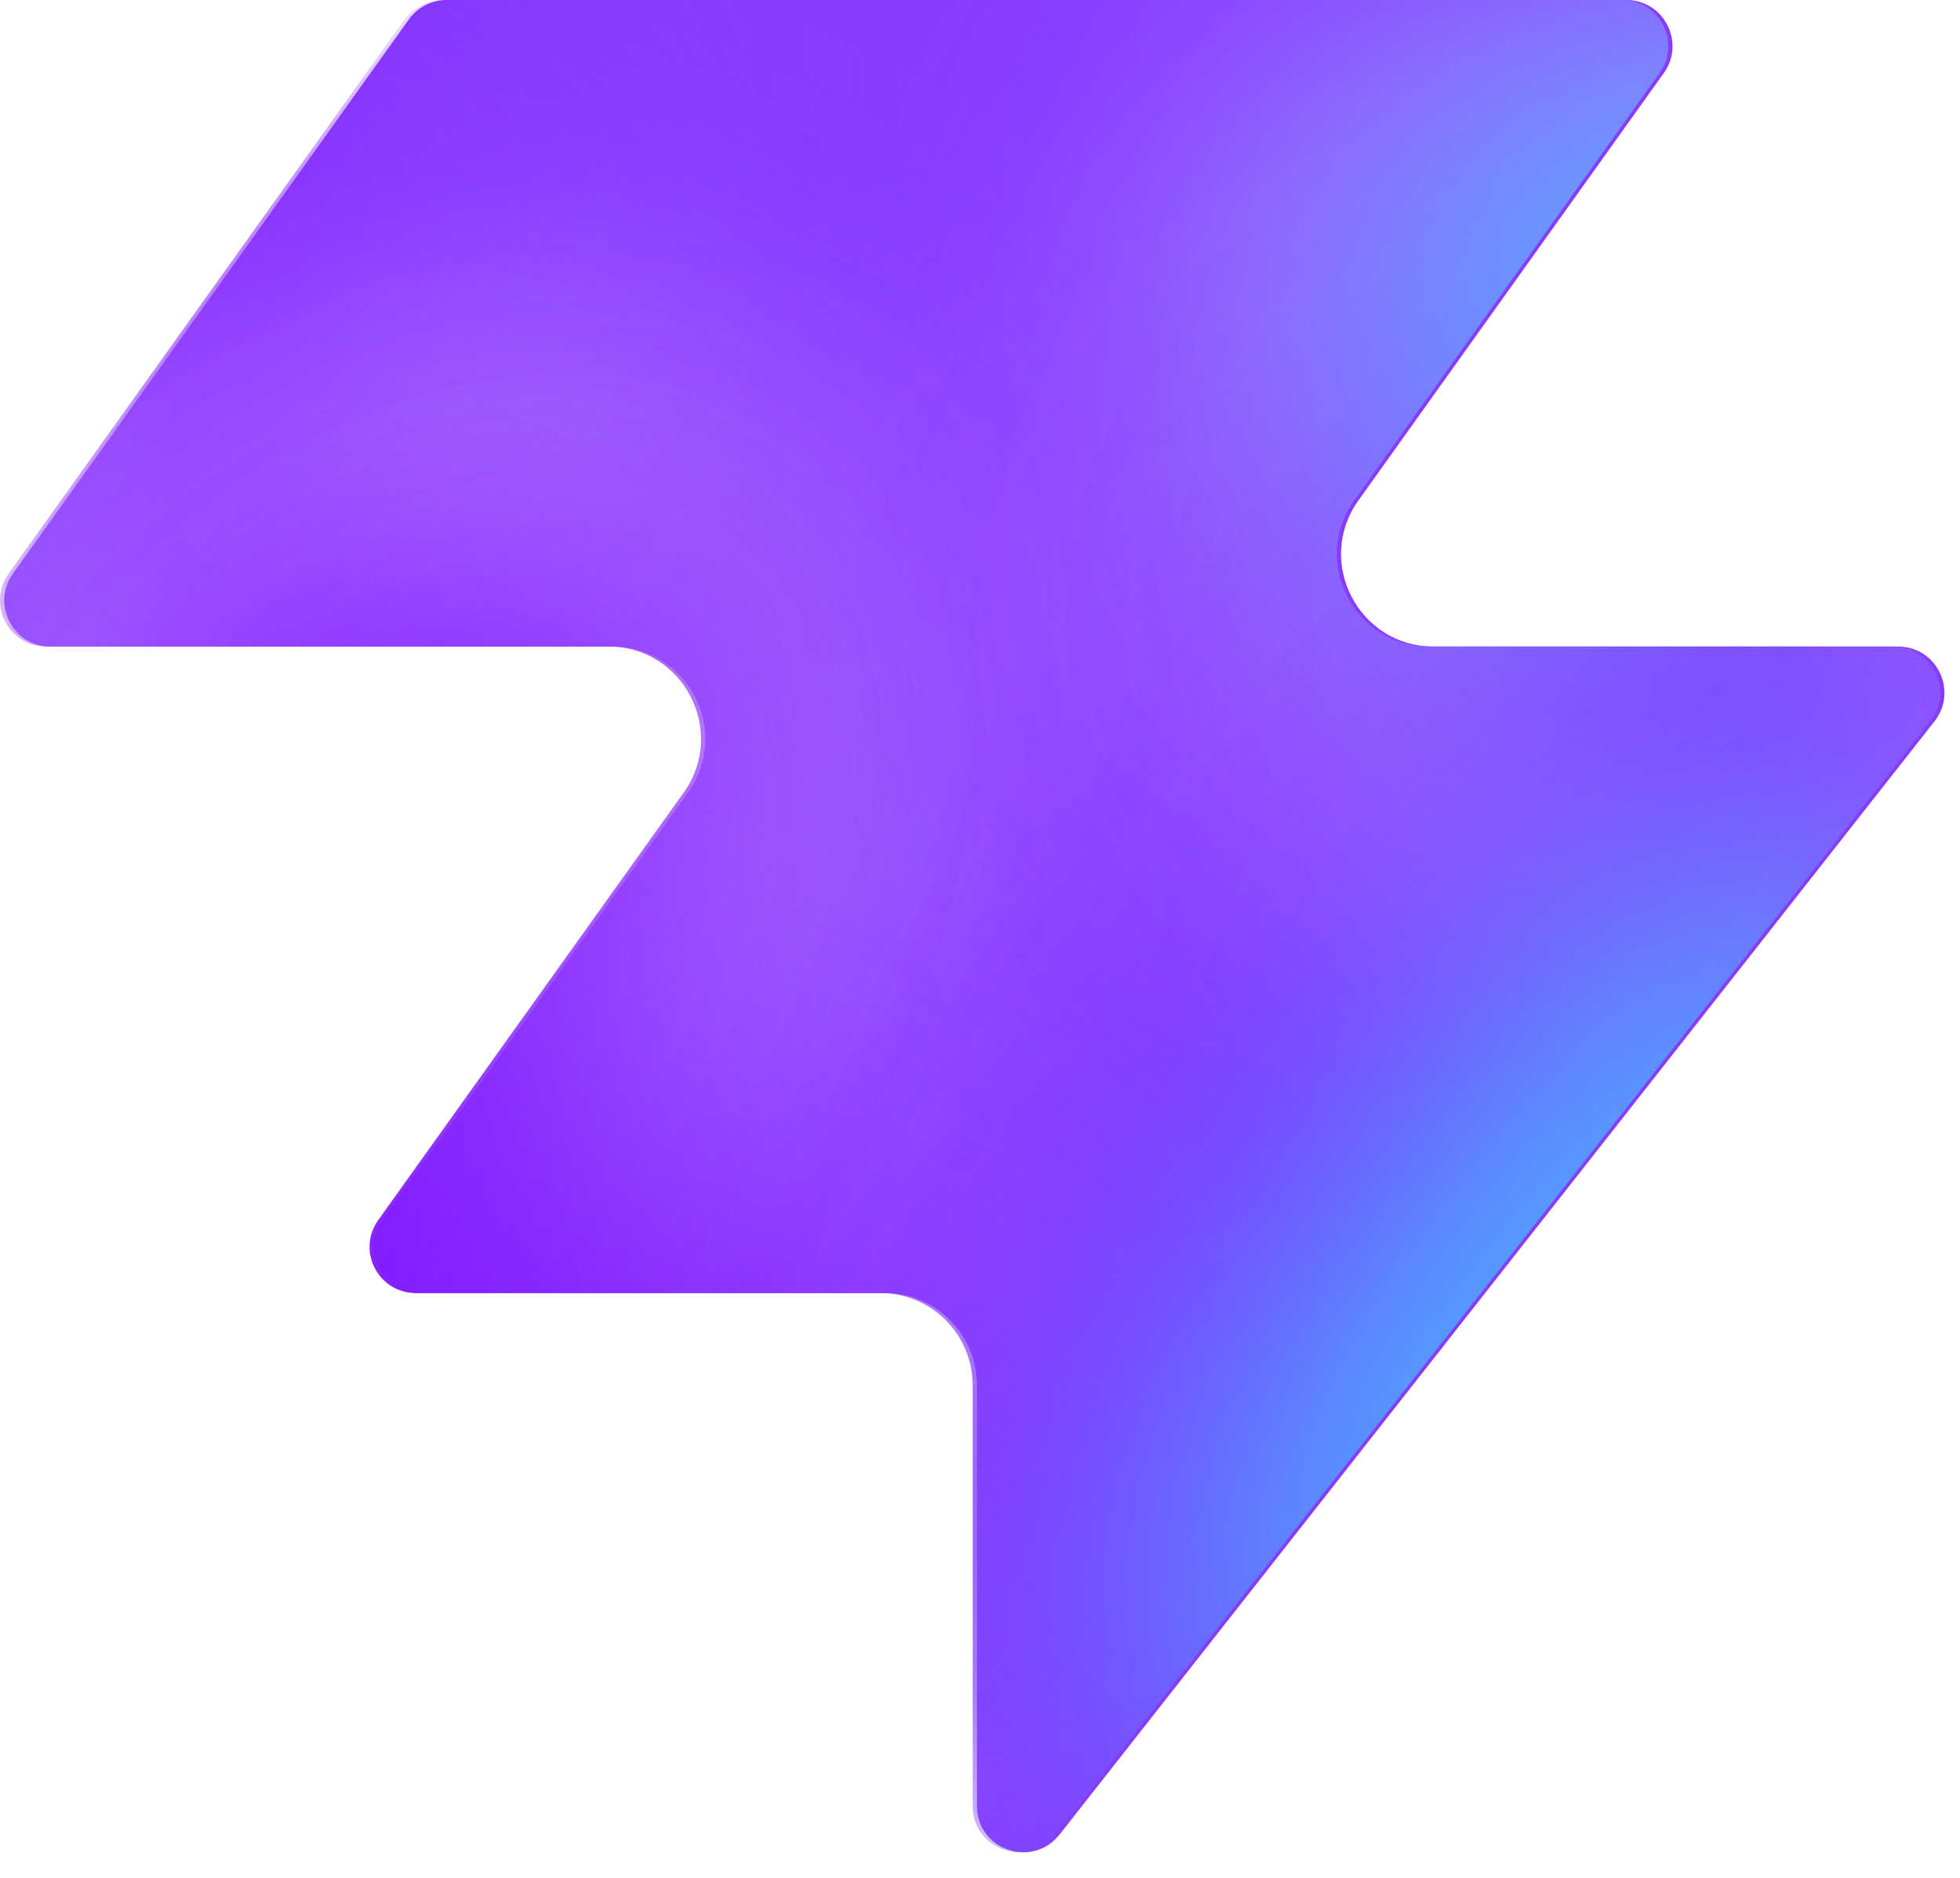
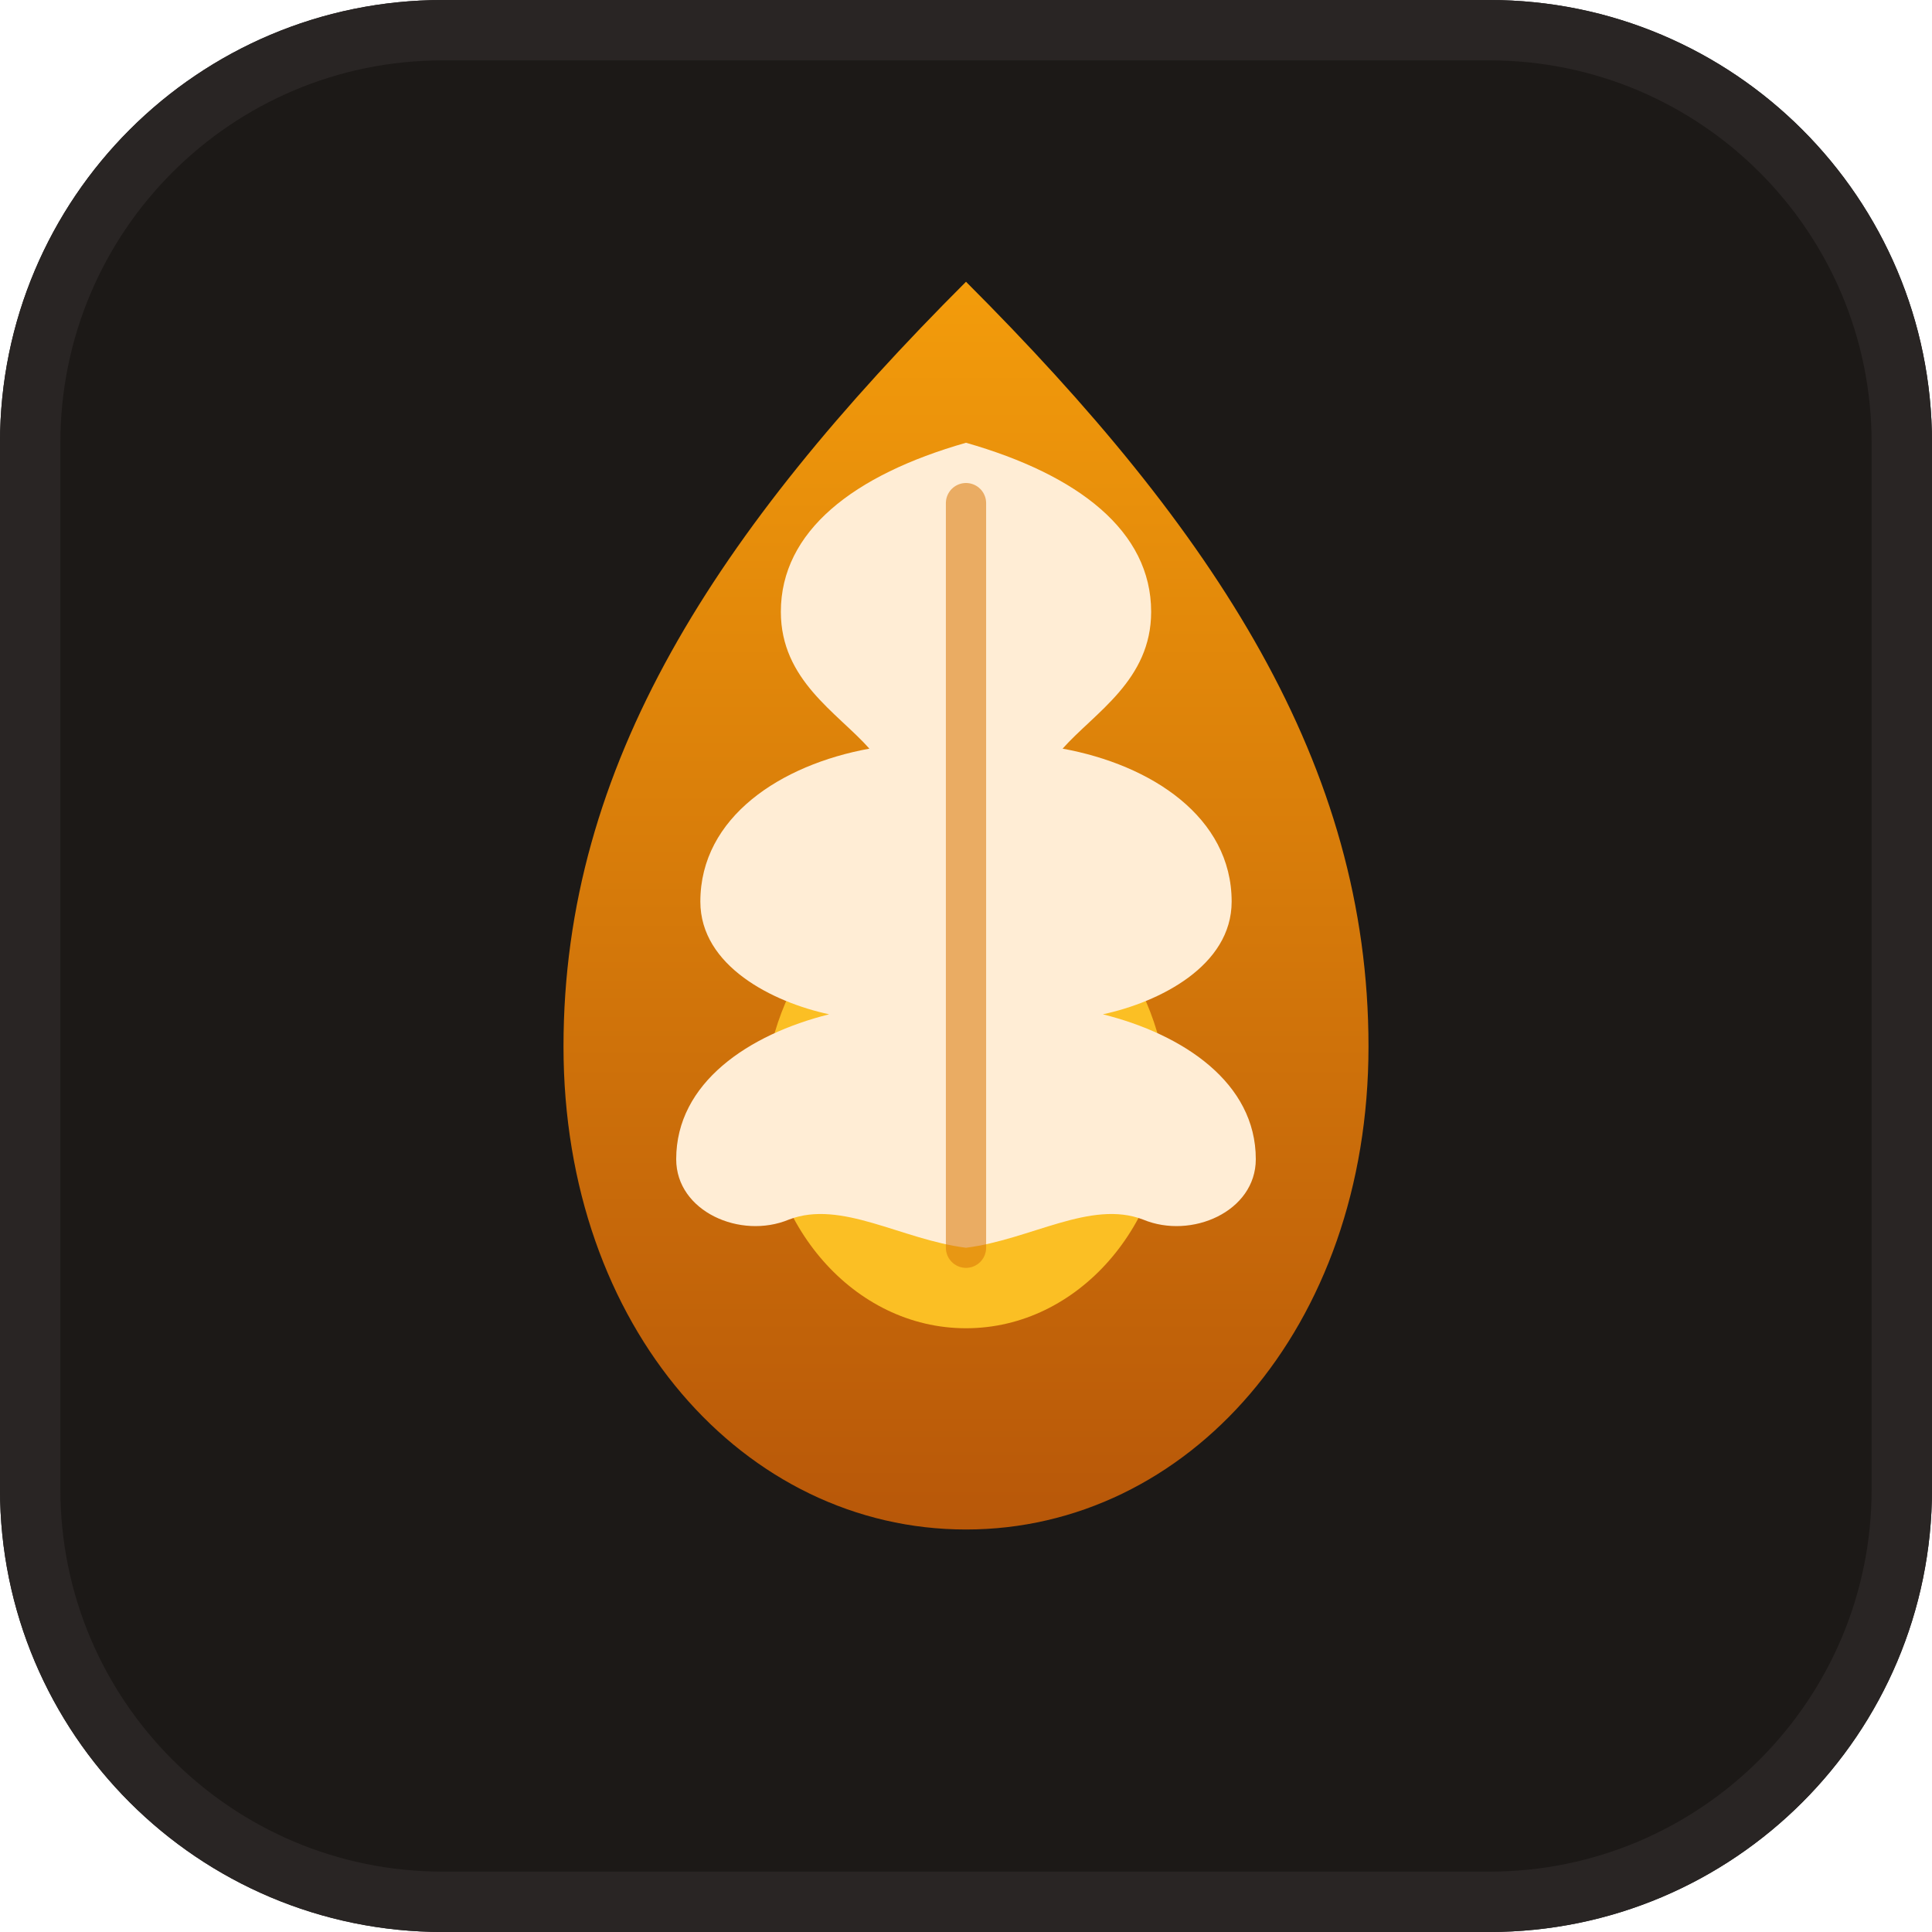
- <svg xmlns="http://www.w3.org/2000/svg" width="48" height="46" fill="none" viewBox="0 0 48 46">
-   <path fill="#863bff" d="M25.946 44.938c-.664.845-2.021.375-2.021-.698V33.937a2.26 2.26 0 0 0-2.262-2.262H10.287c-.92 0-1.456-1.04-.92-1.788l7.48-10.471c1.07-1.497 0-3.578-1.842-3.578H1.237c-.92 0-1.456-1.04-.92-1.788L10.013.474c.214-.297.556-.474.92-.474h28.894c.92 0 1.456 1.04.92 1.788l-7.48 10.471c-1.07 1.498 0 3.579 1.842 3.579h11.377c.943 0 1.473 1.088.89 1.83L25.947 44.94z" style="fill:#863bff;fill:color(display-p3 .525 .23 1);fill-opacity:1" />
-   <mask id="a" width="48" height="46" x="0" y="0" maskUnits="userSpaceOnUse" style="mask-type:alpha">
-     <path fill="#000" d="M25.842 44.938c-.664.844-2.021.375-2.021-.698V33.937a2.26 2.26 0 0 0-2.262-2.262H10.183c-.92 0-1.456-1.04-.92-1.788l7.48-10.471c1.07-1.498 0-3.579-1.842-3.579H1.133c-.92 0-1.456-1.04-.92-1.787L9.91.473c.214-.297.556-.474.92-.474h28.894c.92 0 1.456 1.04.92 1.788l-7.48 10.471c-1.07 1.498 0 3.578 1.842 3.578h11.377c.943 0 1.473 1.088.89 1.832L25.843 44.94z" style="fill:#000;fill-opacity:1" />
-   </mask>
-   <g mask="url(#a)">
-     <g filter="url(#b)">
-       <ellipse cx="5.508" cy="14.704" fill="#ede6ff" rx="5.508" ry="14.704" style="fill:#ede6ff;fill:color(display-p3 .927 .903 1);fill-opacity:1" transform="matrix(.00324 1 1 -.00324 -4.47 31.516)" />
-     </g>
-     <g filter="url(#c)">
-       <ellipse cx="10.399" cy="29.851" fill="#ede6ff" rx="10.399" ry="29.851" style="fill:#ede6ff;fill:color(display-p3 .927 .903 1);fill-opacity:1" transform="matrix(.00324 1 1 -.00324 -39.328 7.883)" />
-     </g>
-     <g filter="url(#d)">
-       <ellipse cx="5.508" cy="30.487" fill="#7e14ff" rx="5.508" ry="30.487" style="fill:#7e14ff;fill:color(display-p3 .492 .077 1);fill-opacity:1" transform="rotate(89.814 -25.913 -14.639)scale(1 -1)" />
-     </g>
-     <g filter="url(#e)">
-       <ellipse cx="5.508" cy="30.599" fill="#7e14ff" rx="5.508" ry="30.599" style="fill:#7e14ff;fill:color(display-p3 .492 .077 1);fill-opacity:1" transform="rotate(89.814 -32.644 -3.334)scale(1 -1)" />
-     </g>
-     <g filter="url(#f)">
-       <ellipse cx="5.508" cy="30.599" fill="#7e14ff" rx="5.508" ry="30.599" style="fill:#7e14ff;fill:color(display-p3 .492 .077 1);fill-opacity:1" transform="matrix(.00324 1 1 -.00324 -34.34 30.47)" />
-     </g>
-     <g filter="url(#g)">
-       <ellipse cx="14.072" cy="22.078" fill="#ede6ff" rx="14.072" ry="22.078" style="fill:#ede6ff;fill:color(display-p3 .927 .903 1);fill-opacity:1" transform="rotate(93.35 24.506 48.493)scale(-1 1)" />
-     </g>
-     <g filter="url(#h)">
-       <ellipse cx="3.47" cy="21.501" fill="#7e14ff" rx="3.47" ry="21.501" style="fill:#7e14ff;fill:color(display-p3 .492 .077 1);fill-opacity:1" transform="rotate(89.009 28.708 47.59)scale(-1 1)" />
-     </g>
-     <g filter="url(#i)">
-       <ellipse cx="3.47" cy="21.501" fill="#7e14ff" rx="3.47" ry="21.501" style="fill:#7e14ff;fill:color(display-p3 .492 .077 1);fill-opacity:1" transform="rotate(89.009 28.708 47.59)scale(-1 1)" />
-     </g>
-     <g filter="url(#j)">
-       <ellipse cx=".387" cy="8.972" fill="#7e14ff" rx="4.407" ry="29.108" style="fill:#7e14ff;fill:color(display-p3 .492 .077 1);fill-opacity:1" transform="rotate(39.51 .387 8.972)" />
-     </g>
-     <g filter="url(#k)">
-       <ellipse cx="47.523" cy="-6.092" fill="#7e14ff" rx="4.407" ry="29.108" style="fill:#7e14ff;fill:color(display-p3 .492 .077 1);fill-opacity:1" transform="rotate(37.892 47.523 -6.092)" />
-     </g>
-     <g filter="url(#l)">
-       <ellipse cx="41.412" cy="6.333" fill="#47bfff" rx="5.971" ry="9.665" style="fill:#47bfff;fill:color(display-p3 .28 .748 1);fill-opacity:1" transform="rotate(37.892 41.412 6.333)" />
-     </g>
-     <g filter="url(#m)">
-       <ellipse cx="-1.879" cy="38.332" fill="#7e14ff" rx="4.407" ry="29.108" style="fill:#7e14ff;fill:color(display-p3 .492 .077 1);fill-opacity:1" transform="rotate(37.892 -1.88 38.332)" />
-     </g>
-     <g filter="url(#n)">
-       <ellipse cx="-1.879" cy="38.332" fill="#7e14ff" rx="4.407" ry="29.108" style="fill:#7e14ff;fill:color(display-p3 .492 .077 1);fill-opacity:1" transform="rotate(37.892 -1.88 38.332)" />
-     </g>
-     <g filter="url(#o)">
-       <ellipse cx="35.651" cy="29.907" fill="#7e14ff" rx="4.407" ry="29.108" style="fill:#7e14ff;fill:color(display-p3 .492 .077 1);fill-opacity:1" transform="rotate(37.892 35.651 29.907)" />
-     </g>
-     <g filter="url(#p)">
-       <ellipse cx="38.418" cy="32.4" fill="#47bfff" rx="5.971" ry="15.297" style="fill:#47bfff;fill:color(display-p3 .28 .748 1);fill-opacity:1" transform="rotate(37.892 38.418 32.4)" />
-     </g>
-   </g>
+ <svg xmlns="http://www.w3.org/2000/svg" viewBox="0 0 48 48">
  <defs>
-     <filter id="b" width="60.045" height="41.654" x="-19.77" y="16.149" color-interpolation-filters="sRGB" filterUnits="userSpaceOnUse">
-       <feFlood flood-opacity="0" result="BackgroundImageFix" />
-       <feBlend in="SourceGraphic" in2="BackgroundImageFix" result="shape" />
-       <feGaussianBlur result="effect1_foregroundBlur_2002_17158" stdDeviation="7.659" />
-     </filter>
-     <filter id="c" width="90.34" height="51.437" x="-54.613" y="-7.533" color-interpolation-filters="sRGB" filterUnits="userSpaceOnUse">
-       <feFlood flood-opacity="0" result="BackgroundImageFix" />
-       <feBlend in="SourceGraphic" in2="BackgroundImageFix" result="shape" />
-       <feGaussianBlur result="effect1_foregroundBlur_2002_17158" stdDeviation="7.659" />
-     </filter>
-     <filter id="d" width="79.355" height="29.4" x="-49.64" y="2.03" color-interpolation-filters="sRGB" filterUnits="userSpaceOnUse">
-       <feFlood flood-opacity="0" result="BackgroundImageFix" />
-       <feBlend in="SourceGraphic" in2="BackgroundImageFix" result="shape" />
-       <feGaussianBlur result="effect1_foregroundBlur_2002_17158" stdDeviation="4.596" />
-     </filter>
-     <filter id="e" width="79.579" height="29.4" x="-45.045" y="20.029" color-interpolation-filters="sRGB" filterUnits="userSpaceOnUse">
-       <feFlood flood-opacity="0" result="BackgroundImageFix" />
-       <feBlend in="SourceGraphic" in2="BackgroundImageFix" result="shape" />
-       <feGaussianBlur result="effect1_foregroundBlur_2002_17158" stdDeviation="4.596" />
-     </filter>
-     <filter id="f" width="79.579" height="29.4" x="-43.513" y="21.178" color-interpolation-filters="sRGB" filterUnits="userSpaceOnUse">
-       <feFlood flood-opacity="0" result="BackgroundImageFix" />
-       <feBlend in="SourceGraphic" in2="BackgroundImageFix" result="shape" />
-       <feGaussianBlur result="effect1_foregroundBlur_2002_17158" stdDeviation="4.596" />
-     </filter>
-     <filter id="g" width="74.749" height="58.852" x="15.756" y="-17.901" color-interpolation-filters="sRGB" filterUnits="userSpaceOnUse">
-       <feFlood flood-opacity="0" result="BackgroundImageFix" />
-       <feBlend in="SourceGraphic" in2="BackgroundImageFix" result="shape" />
-       <feGaussianBlur result="effect1_foregroundBlur_2002_17158" stdDeviation="7.659" />
-     </filter>
-     <filter id="h" width="61.377" height="25.362" x="23.548" y="2.284" color-interpolation-filters="sRGB" filterUnits="userSpaceOnUse">
-       <feFlood flood-opacity="0" result="BackgroundImageFix" />
-       <feBlend in="SourceGraphic" in2="BackgroundImageFix" result="shape" />
-       <feGaussianBlur result="effect1_foregroundBlur_2002_17158" stdDeviation="4.596" />
-     </filter>
-     <filter id="i" width="61.377" height="25.362" x="23.548" y="2.284" color-interpolation-filters="sRGB" filterUnits="userSpaceOnUse">
-       <feFlood flood-opacity="0" result="BackgroundImageFix" />
-       <feBlend in="SourceGraphic" in2="BackgroundImageFix" result="shape" />
-       <feGaussianBlur result="effect1_foregroundBlur_2002_17158" stdDeviation="4.596" />
-     </filter>
-     <filter id="j" width="56.045" height="63.649" x="-27.636" y="-22.853" color-interpolation-filters="sRGB" filterUnits="userSpaceOnUse">
-       <feFlood flood-opacity="0" result="BackgroundImageFix" />
-       <feBlend in="SourceGraphic" in2="BackgroundImageFix" result="shape" />
-       <feGaussianBlur result="effect1_foregroundBlur_2002_17158" stdDeviation="4.596" />
-     </filter>
-     <filter id="k" width="54.814" height="64.646" x="20.116" y="-38.415" color-interpolation-filters="sRGB" filterUnits="userSpaceOnUse">
-       <feFlood flood-opacity="0" result="BackgroundImageFix" />
-       <feBlend in="SourceGraphic" in2="BackgroundImageFix" result="shape" />
-       <feGaussianBlur result="effect1_foregroundBlur_2002_17158" stdDeviation="4.596" />
-     </filter>
-     <filter id="l" width="33.541" height="35.313" x="24.641" y="-11.323" color-interpolation-filters="sRGB" filterUnits="userSpaceOnUse">
-       <feFlood flood-opacity="0" result="BackgroundImageFix" />
-       <feBlend in="SourceGraphic" in2="BackgroundImageFix" result="shape" />
-       <feGaussianBlur result="effect1_foregroundBlur_2002_17158" stdDeviation="4.596" />
-     </filter>
-     <filter id="m" width="54.814" height="64.646" x="-29.286" y="6.009" color-interpolation-filters="sRGB" filterUnits="userSpaceOnUse">
-       <feFlood flood-opacity="0" result="BackgroundImageFix" />
-       <feBlend in="SourceGraphic" in2="BackgroundImageFix" result="shape" />
-       <feGaussianBlur result="effect1_foregroundBlur_2002_17158" stdDeviation="4.596" />
-     </filter>
-     <filter id="n" width="54.814" height="64.646" x="-29.286" y="6.009" color-interpolation-filters="sRGB" filterUnits="userSpaceOnUse">
-       <feFlood flood-opacity="0" result="BackgroundImageFix" />
-       <feBlend in="SourceGraphic" in2="BackgroundImageFix" result="shape" />
-       <feGaussianBlur result="effect1_foregroundBlur_2002_17158" stdDeviation="4.596" />
-     </filter>
-     <filter id="o" width="54.814" height="64.646" x="8.244" y="-2.416" color-interpolation-filters="sRGB" filterUnits="userSpaceOnUse">
-       <feFlood flood-opacity="0" result="BackgroundImageFix" />
-       <feBlend in="SourceGraphic" in2="BackgroundImageFix" result="shape" />
-       <feGaussianBlur result="effect1_foregroundBlur_2002_17158" stdDeviation="4.596" />
-     </filter>
-     <filter id="p" width="39.409" height="43.623" x="18.713" y="10.588" color-interpolation-filters="sRGB" filterUnits="userSpaceOnUse">
-       <feFlood flood-opacity="0" result="BackgroundImageFix" />
-       <feBlend in="SourceGraphic" in2="BackgroundImageFix" result="shape" />
-       <feGaussianBlur result="effect1_foregroundBlur_2002_17158" stdDeviation="4.596" />
-     </filter>
+     <linearGradient id="flame" x1="24" y1="6" x2="24" y2="40" gradientUnits="userSpaceOnUse">
+       <stop offset="0" stop-color="#f59e0b" />
+       <stop offset="1" stop-color="#b45309" />
+     </linearGradient>
  </defs>
+   <rect width="48" height="48" rx="11" fill="#1c1917" />
+   <rect x="0.75" y="0.75" width="46.5" height="46.5" rx="10.25" fill="none" stroke="#292524" stroke-width="1.5" />
+   <path d="M24 7 C 30.2 13.2 34 19 34 26 C 34 33 29.5 38 24 38 C 18.5 38 14 33 14 26 C 14 19 17.8 13.2 24 7 Z" fill="url(#flame)" />
+   <path d="M24 19.5 C 27.2 22.4 29 24.6 29 27.4 C 29 30.4 26.8 33 24 33 C 21.2 33 19 30.4 19 27.4 C 19 24.6 20.8 22.4 24 19.5 Z" fill="#fbbf24" />
+   <path d="M24 11 C 26.8 11.8 28.6 13.2 28.6 15.2 C 28.6 16.9 27.2 17.7 26.4 18.6 C 28.6 19 30.6 20.3 30.6 22.4 C 30.6 24 28.8 24.9 27.4 25.2 C 29.4 25.7 31.2 26.9 31.2 28.8 C 31.2 30.1 29.6 30.8 28.4 30.3 C 27.1 29.8 25.6 30.8 24 31 C 22.4 30.8 20.9 29.8 19.6 30.3 C 18.4 30.8 16.8 30.1 16.8 28.8 C 16.8 26.9 18.6 25.7 20.6 25.2 C 19.2 24.9 17.4 24 17.4 22.4 C 17.4 20.3 19.4 19 21.6 18.6 C 20.8 17.7 19.4 16.9 19.4 15.2 C 19.4 13.2 21.2 11.8 24 11 Z" fill="#ffedd5" />
+   <path d="M24 31 L 24 12.5" stroke="#d97706" stroke-width="1" stroke-linecap="round" opacity="0.55" />
</svg>
